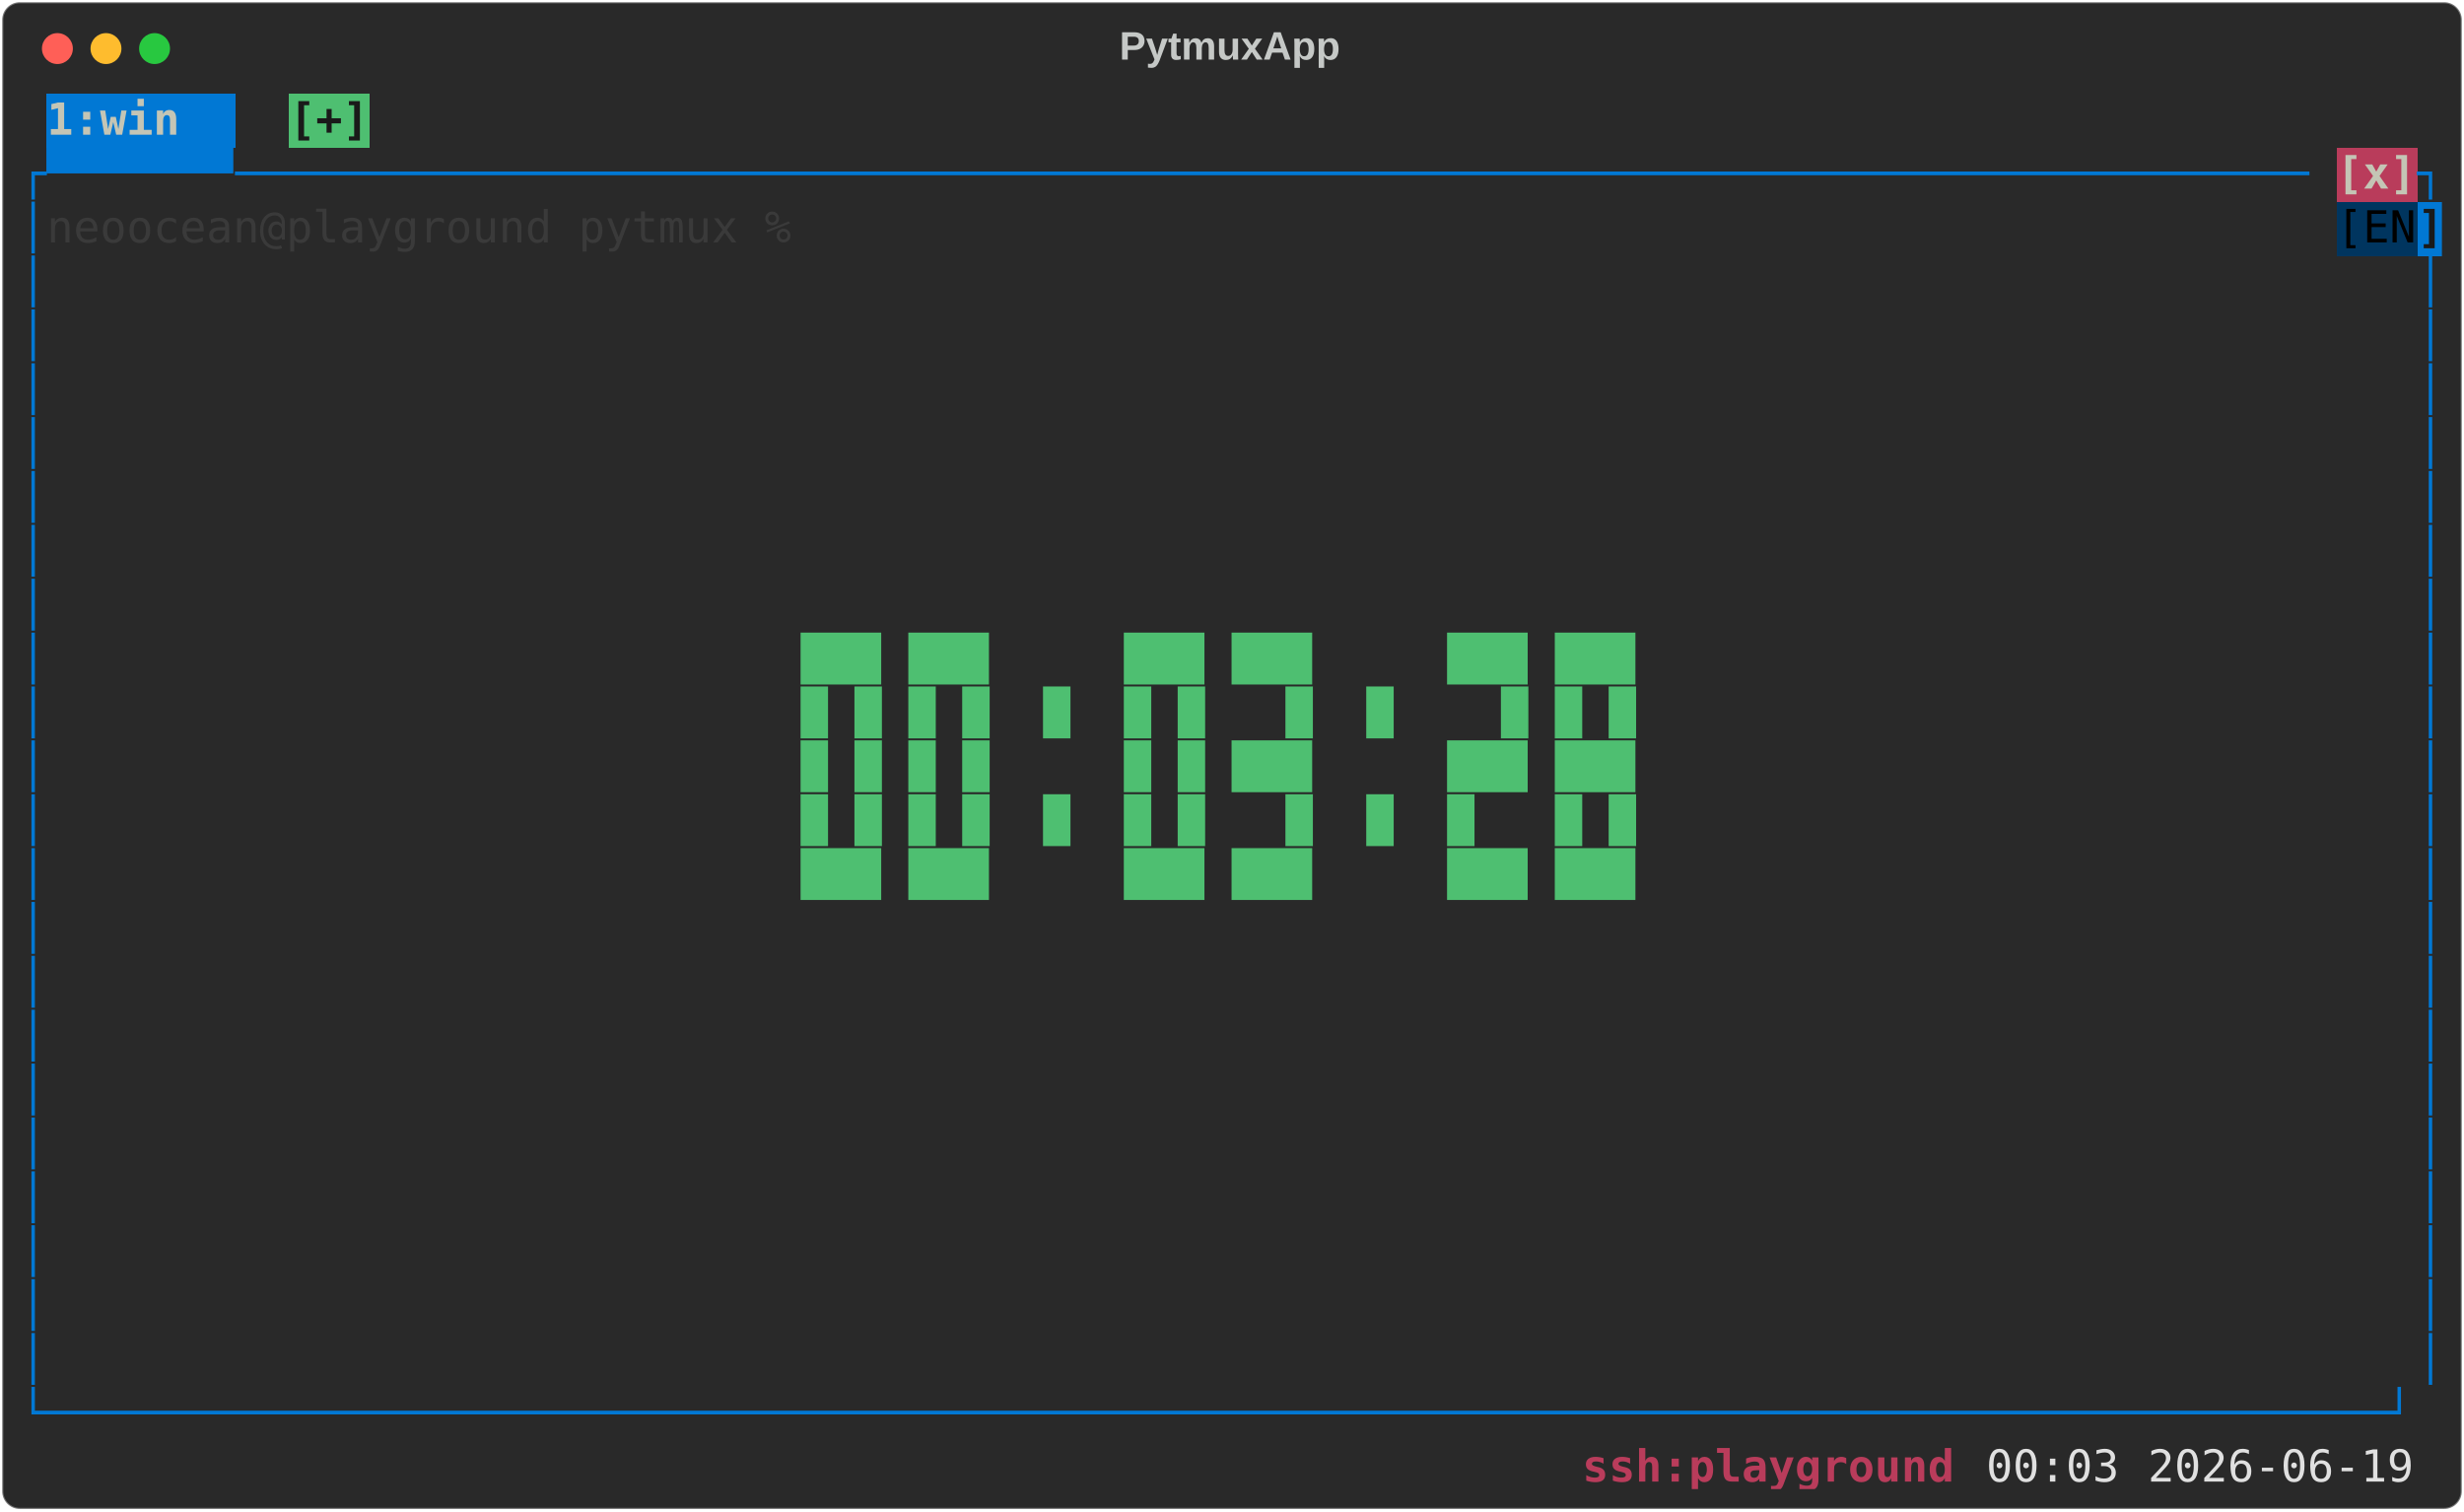
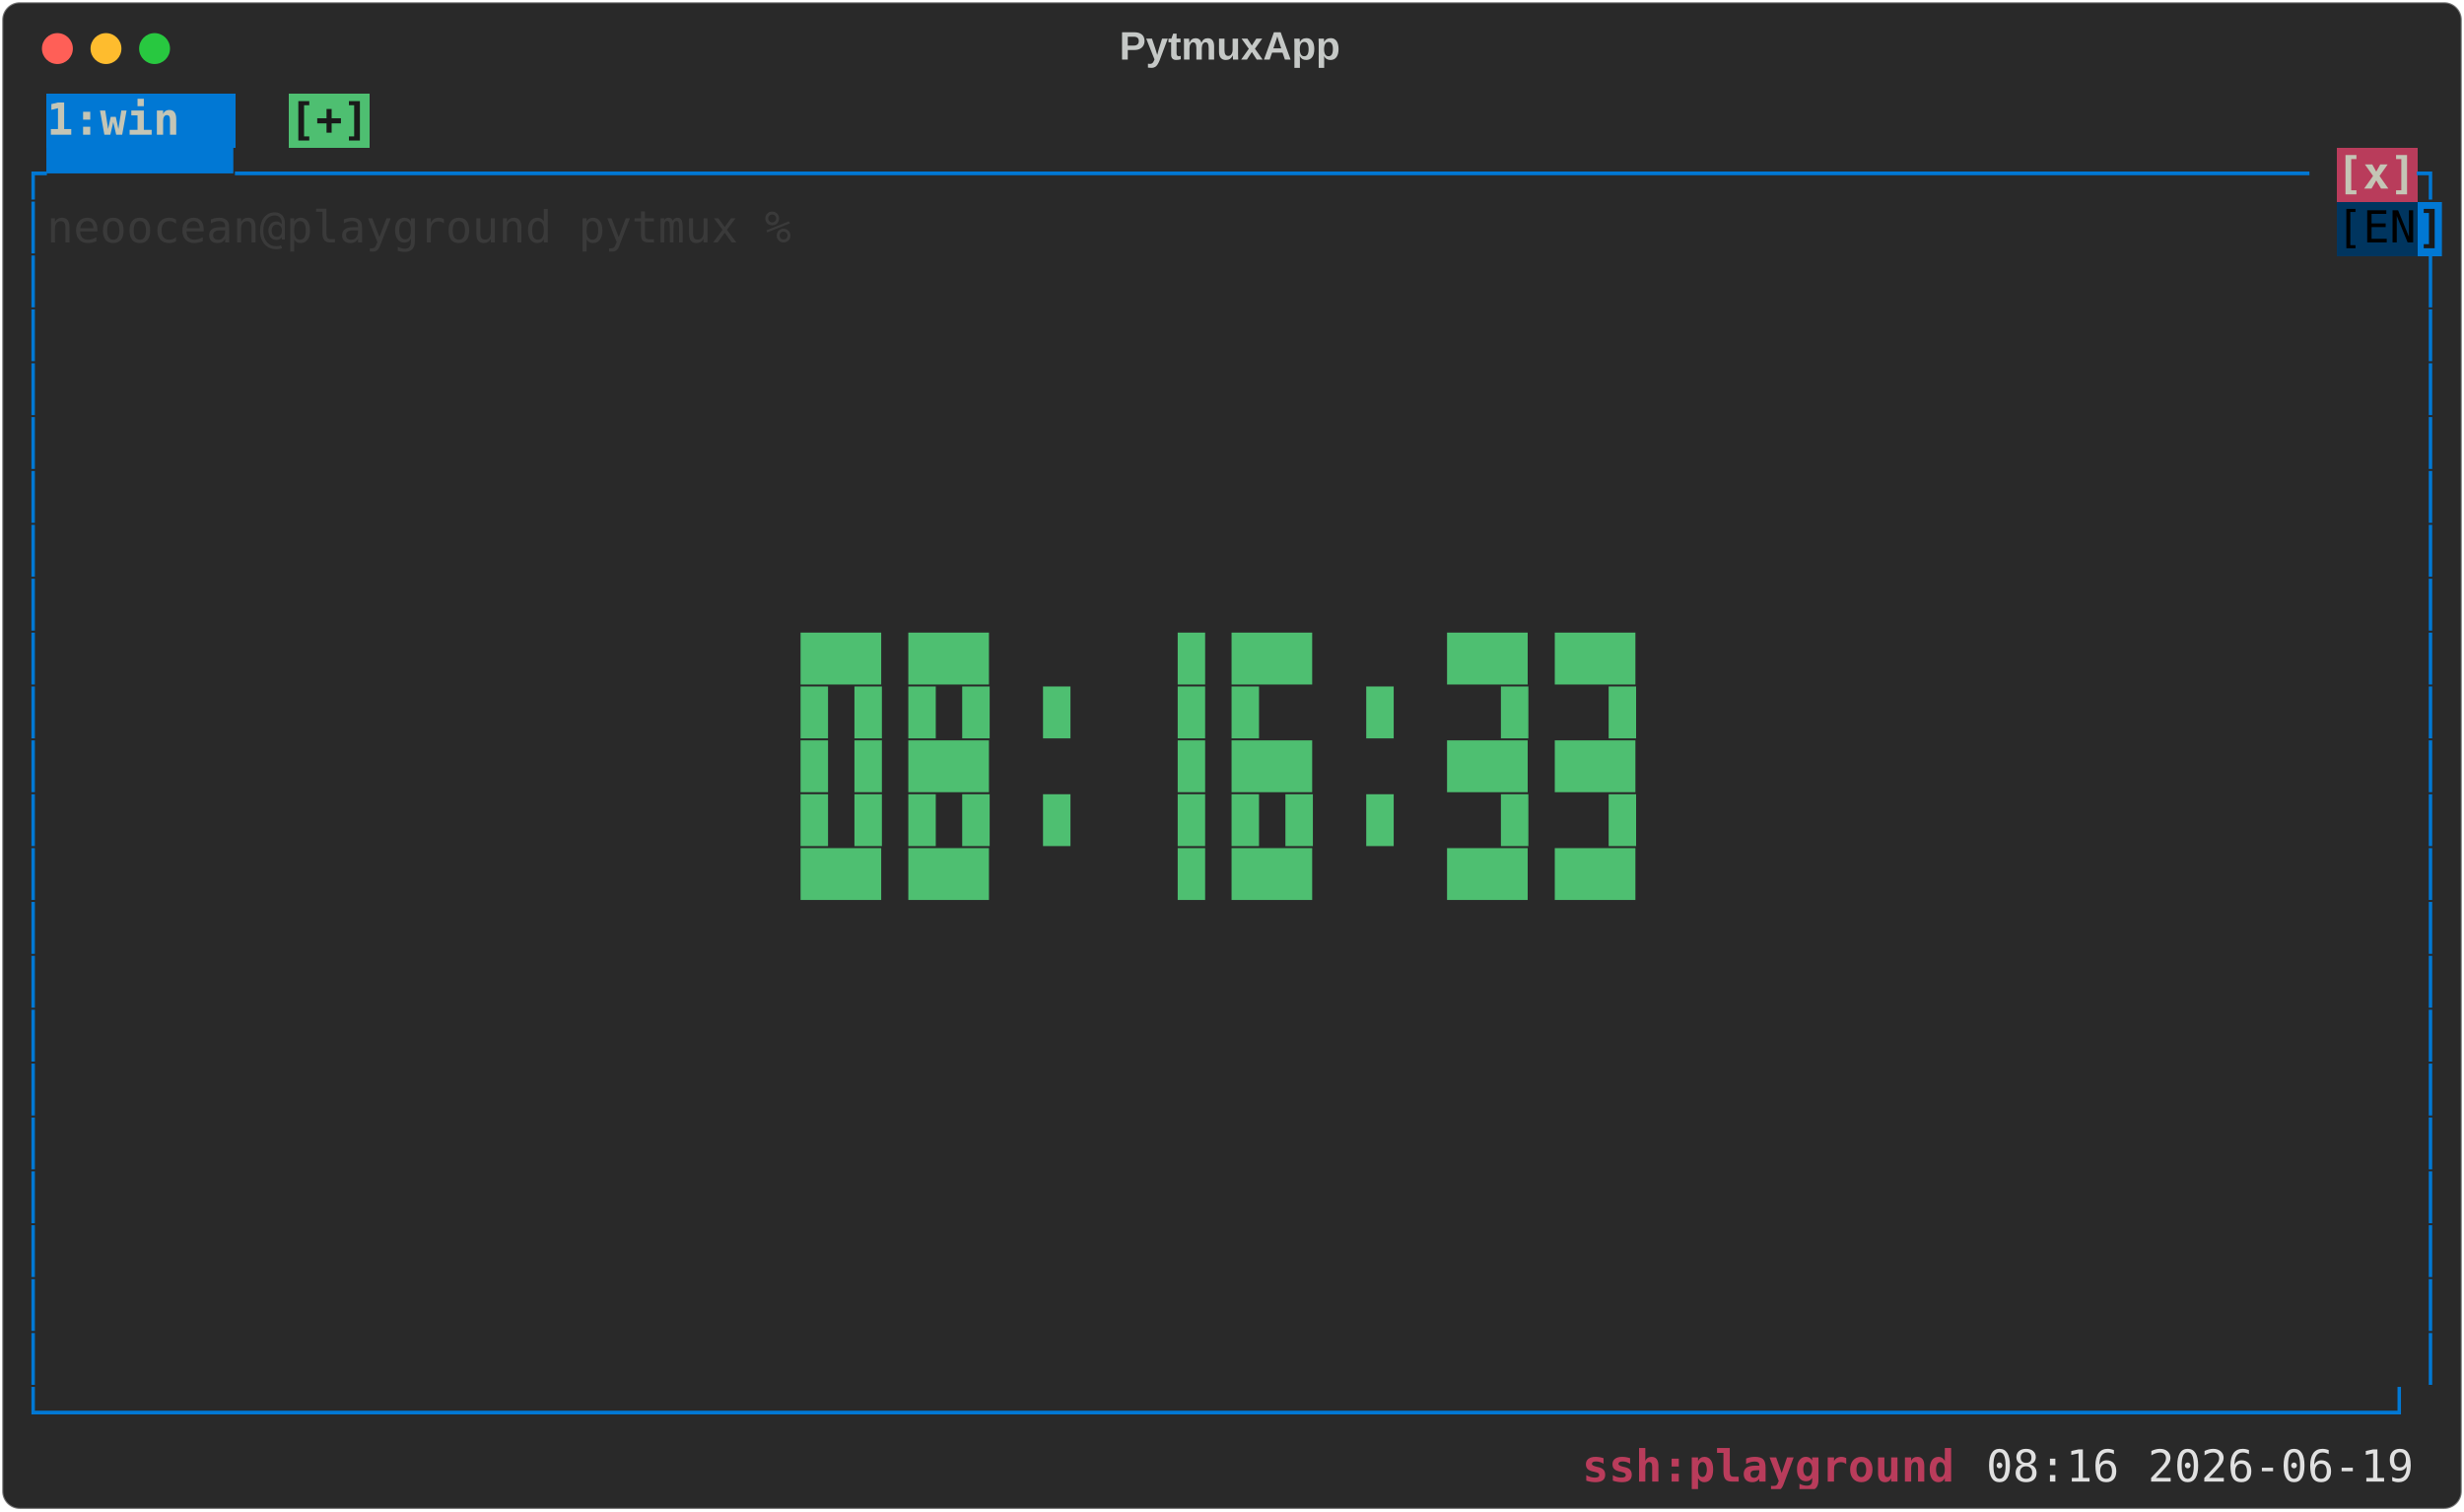
<svg xmlns="http://www.w3.org/2000/svg" class="rich-terminal" viewBox="0 0 1116 684.4">
  <style>

    @font-face {
        font-family: "Fira Code";
        src: local("FiraCode-Regular"),
                url("https://cdnjs.cloudflare.com/ajax/libs/firacode/6.2.0/woff2/FiraCode-Regular.woff2") format("woff2"),
                url("https://cdnjs.cloudflare.com/ajax/libs/firacode/6.2.0/woff/FiraCode-Regular.woff") format("woff");
        font-style: normal;
        font-weight: 400;
    }
    @font-face {
        font-family: "Fira Code";
        src: local("FiraCode-Bold"),
                url("https://cdnjs.cloudflare.com/ajax/libs/firacode/6.2.0/woff2/FiraCode-Bold.woff2") format("woff2"),
                url("https://cdnjs.cloudflare.com/ajax/libs/firacode/6.2.0/woff/FiraCode-Bold.woff") format("woff");
        font-style: bold;
        font-weight: 700;
    }

-     .terminal-2111977729-matrix {
+     .terminal-2456066383-matrix {
        font-family: Fira Code, monospace;
        font-size: 20px;
        line-height: 24.4px;
        font-variant-east-asian: full-width;
    }

-     .terminal-2111977729-title {
+     .terminal-2456066383-title {
        font-size: 18px;
        font-weight: bold;
        font-family: arial;
    }

-     .terminal-2111977729-r1 { fill: #e0e0e0 }
- .terminal-2111977729-r2 { fill: #c4c5b5;font-weight: bold }
- .terminal-2111977729-r3 { fill: #1a1a1a;font-weight: bold }
- .terminal-2111977729-r4 { fill: #c5c8c6 }
- .terminal-2111977729-r5 { fill: #0178d4;font-weight: bold }
- .terminal-2111977729-r6 { fill: #0178d4 }
- .terminal-2111977729-r7 { fill: #3a3a3a }
- .terminal-2111977729-r8 { fill: #000000 }
- .terminal-2111977729-r9 { fill: #4ebf71;font-weight: bold }
- .terminal-2111977729-r10 { fill: #b93c5b;font-weight: bold }
+     .terminal-2456066383-r1 { fill: #e0e0e0 }
+ .terminal-2456066383-r2 { fill: #c4c5b5;font-weight: bold }
+ .terminal-2456066383-r3 { fill: #1a1a1a;font-weight: bold }
+ .terminal-2456066383-r4 { fill: #c5c8c6 }
+ .terminal-2456066383-r5 { fill: #0178d4;font-weight: bold }
+ .terminal-2456066383-r6 { fill: #0178d4 }
+ .terminal-2456066383-r7 { fill: #3a3a3a }
+ .terminal-2456066383-r8 { fill: #000000 }
+ .terminal-2456066383-r9 { fill: #4ebf71;font-weight: bold }
+ .terminal-2456066383-r10 { fill: #b93c5b;font-weight: bold }
    </style>
  <defs>
-     <clipPath id="terminal-2111977729-clip-terminal">
+     <clipPath id="terminal-2456066383-clip-terminal">
      <rect x="0" y="0" width="1097.0" height="633.4" />
    </clipPath>
-     <clipPath id="terminal-2111977729-line-0">
+     <clipPath id="terminal-2456066383-line-0">
      <rect x="0" y="1.5" width="1098" height="24.65" />
    </clipPath>
-     <clipPath id="terminal-2111977729-line-1">
+     <clipPath id="terminal-2456066383-line-1">
      <rect x="0" y="25.9" width="1098" height="24.65" />
    </clipPath>
-     <clipPath id="terminal-2111977729-line-2">
+     <clipPath id="terminal-2456066383-line-2">
      <rect x="0" y="50.3" width="1098" height="24.65" />
    </clipPath>
-     <clipPath id="terminal-2111977729-line-3">
+     <clipPath id="terminal-2456066383-line-3">
      <rect x="0" y="74.7" width="1098" height="24.65" />
    </clipPath>
-     <clipPath id="terminal-2111977729-line-4">
+     <clipPath id="terminal-2456066383-line-4">
      <rect x="0" y="99.1" width="1098" height="24.65" />
    </clipPath>
-     <clipPath id="terminal-2111977729-line-5">
+     <clipPath id="terminal-2456066383-line-5">
      <rect x="0" y="123.5" width="1098" height="24.65" />
    </clipPath>
-     <clipPath id="terminal-2111977729-line-6">
+     <clipPath id="terminal-2456066383-line-6">
      <rect x="0" y="147.9" width="1098" height="24.65" />
    </clipPath>
-     <clipPath id="terminal-2111977729-line-7">
+     <clipPath id="terminal-2456066383-line-7">
      <rect x="0" y="172.3" width="1098" height="24.65" />
    </clipPath>
-     <clipPath id="terminal-2111977729-line-8">
+     <clipPath id="terminal-2456066383-line-8">
      <rect x="0" y="196.7" width="1098" height="24.65" />
    </clipPath>
-     <clipPath id="terminal-2111977729-line-9">
+     <clipPath id="terminal-2456066383-line-9">
      <rect x="0" y="221.1" width="1098" height="24.65" />
    </clipPath>
-     <clipPath id="terminal-2111977729-line-10">
+     <clipPath id="terminal-2456066383-line-10">
      <rect x="0" y="245.5" width="1098" height="24.65" />
    </clipPath>
-     <clipPath id="terminal-2111977729-line-11">
+     <clipPath id="terminal-2456066383-line-11">
      <rect x="0" y="269.9" width="1098" height="24.65" />
    </clipPath>
-     <clipPath id="terminal-2111977729-line-12">
+     <clipPath id="terminal-2456066383-line-12">
      <rect x="0" y="294.3" width="1098" height="24.65" />
    </clipPath>
-     <clipPath id="terminal-2111977729-line-13">
+     <clipPath id="terminal-2456066383-line-13">
      <rect x="0" y="318.7" width="1098" height="24.65" />
    </clipPath>
-     <clipPath id="terminal-2111977729-line-14">
+     <clipPath id="terminal-2456066383-line-14">
      <rect x="0" y="343.1" width="1098" height="24.65" />
    </clipPath>
-     <clipPath id="terminal-2111977729-line-15">
+     <clipPath id="terminal-2456066383-line-15">
      <rect x="0" y="367.5" width="1098" height="24.65" />
    </clipPath>
-     <clipPath id="terminal-2111977729-line-16">
+     <clipPath id="terminal-2456066383-line-16">
      <rect x="0" y="391.9" width="1098" height="24.65" />
    </clipPath>
-     <clipPath id="terminal-2111977729-line-17">
+     <clipPath id="terminal-2456066383-line-17">
      <rect x="0" y="416.3" width="1098" height="24.65" />
    </clipPath>
-     <clipPath id="terminal-2111977729-line-18">
+     <clipPath id="terminal-2456066383-line-18">
      <rect x="0" y="440.7" width="1098" height="24.65" />
    </clipPath>
-     <clipPath id="terminal-2111977729-line-19">
+     <clipPath id="terminal-2456066383-line-19">
      <rect x="0" y="465.1" width="1098" height="24.65" />
    </clipPath>
-     <clipPath id="terminal-2111977729-line-20">
+     <clipPath id="terminal-2456066383-line-20">
      <rect x="0" y="489.5" width="1098" height="24.65" />
    </clipPath>
-     <clipPath id="terminal-2111977729-line-21">
+     <clipPath id="terminal-2456066383-line-21">
      <rect x="0" y="513.9" width="1098" height="24.65" />
    </clipPath>
-     <clipPath id="terminal-2111977729-line-22">
+     <clipPath id="terminal-2456066383-line-22">
      <rect x="0" y="538.3" width="1098" height="24.65" />
    </clipPath>
-     <clipPath id="terminal-2111977729-line-23">
+     <clipPath id="terminal-2456066383-line-23">
      <rect x="0" y="562.7" width="1098" height="24.65" />
    </clipPath>
-     <clipPath id="terminal-2111977729-line-24">
+     <clipPath id="terminal-2456066383-line-24">
      <rect x="0" y="587.1" width="1098" height="24.65" />
    </clipPath>
  </defs>
  <rect fill="#292929" stroke="rgba(255,255,255,0.35)" stroke-width="1" x="1" y="1" width="1114" height="682.4" rx="8" />
-   <text class="terminal-2111977729-title" fill="#c5c8c6" text-anchor="middle" x="557" y="27">PytmuxApp</text>
+   <text class="terminal-2456066383-title" fill="#c5c8c6" text-anchor="middle" x="557" y="27">PytmuxApp</text>
  <g transform="translate(26,22)">
    <circle cx="0" cy="0" r="7" fill="#ff5f57" />
    <circle cx="22" cy="0" r="7" fill="#febc2e" />
    <circle cx="44" cy="0" r="7" fill="#28c840" />
  </g>
-   <g transform="translate(9, 41)" clip-path="url(#terminal-2111977729-clip-terminal)">
+   <g transform="translate(9, 41)" clip-path="url(#terminal-2456066383-clip-terminal)">
    <rect fill="#0178d4" x="12.2" y="1.5" width="85.4" height="24.65" shape-rendering="crispEdges" />
    <rect fill="#4ebf71" x="122" y="1.5" width="36.6" height="24.65" shape-rendering="crispEdges" />
    <rect fill="#b93c5b" x="1049.2" y="25.9" width="36.6" height="24.65" shape-rendering="crispEdges" />
    <rect fill="#00355f" x="1049.2" y="50.3" width="36.6" height="24.65" shape-rendering="crispEdges" />
    <rect fill="#0178d4" x="1085.8" y="50.3" width="12.2" height="24.65" shape-rendering="crispEdges" />
-     <g class="terminal-2111977729-matrix">
-       <text class="terminal-2111977729-r2" x="12.2" y="20" textLength="85.4" clip-path="url(#terminal-2111977729-line-0)"> 1:win </text>
-       <text class="terminal-2111977729-r3" x="122" y="20" textLength="36.6" clip-path="url(#terminal-2111977729-line-0)">[+]</text>
-       <text class="terminal-2111977729-r4" x="1098" y="20" textLength="12.2" clip-path="url(#terminal-2111977729-line-0)">
- </text>
-       <text class="terminal-2111977729-r5" x="0" y="44.4" textLength="12.2" clip-path="url(#terminal-2111977729-line-1)">┌</text>
-       <text class="terminal-2111977729-r6" x="12.2" y="44.4" textLength="85.4" clip-path="url(#terminal-2111977729-line-1)">▀▀▀▀▀▀▀</text>
-       <text class="terminal-2111977729-r5" x="97.6" y="44.4" textLength="951.6" clip-path="url(#terminal-2111977729-line-1)">──────────────────────────────────────────────────────────────────────────────</text>
-       <text class="terminal-2111977729-r2" x="1049.2" y="44.4" textLength="36.6" clip-path="url(#terminal-2111977729-line-1)">[x]</text>
-       <text class="terminal-2111977729-r5" x="1085.8" y="44.4" textLength="12.2" clip-path="url(#terminal-2111977729-line-1)">┐</text>
-       <text class="terminal-2111977729-r4" x="1098" y="44.4" textLength="12.2" clip-path="url(#terminal-2111977729-line-1)">
- </text>
-       <text class="terminal-2111977729-r5" x="0" y="68.8" textLength="12.2" clip-path="url(#terminal-2111977729-line-2)">│</text>
-       <text class="terminal-2111977729-r7" x="12.2" y="68.8" textLength="353.8" clip-path="url(#terminal-2111977729-line-2)">neoocean@playground pytmux % </text>
-       <text class="terminal-2111977729-r8" x="1049.2" y="68.8" textLength="36.6" clip-path="url(#terminal-2111977729-line-2)">[EN</text>
-       <text class="terminal-2111977729-r3" x="1085.8" y="68.8" textLength="12.2" clip-path="url(#terminal-2111977729-line-2)">]</text>
-       <text class="terminal-2111977729-r4" x="1098" y="68.8" textLength="12.2" clip-path="url(#terminal-2111977729-line-2)">
- </text>
-       <text class="terminal-2111977729-r5" x="0" y="93.2" textLength="12.2" clip-path="url(#terminal-2111977729-line-3)">│</text>
-       <text class="terminal-2111977729-r5" x="1085.8" y="93.2" textLength="12.2" clip-path="url(#terminal-2111977729-line-3)">│</text>
-       <text class="terminal-2111977729-r4" x="1098" y="93.2" textLength="12.2" clip-path="url(#terminal-2111977729-line-3)">
- </text>
-       <text class="terminal-2111977729-r5" x="0" y="117.6" textLength="12.2" clip-path="url(#terminal-2111977729-line-4)">│</text>
-       <text class="terminal-2111977729-r5" x="1085.8" y="117.6" textLength="12.2" clip-path="url(#terminal-2111977729-line-4)">│</text>
-       <text class="terminal-2111977729-r4" x="1098" y="117.6" textLength="12.2" clip-path="url(#terminal-2111977729-line-4)">
- </text>
-       <text class="terminal-2111977729-r5" x="0" y="142" textLength="12.2" clip-path="url(#terminal-2111977729-line-5)">│</text>
-       <text class="terminal-2111977729-r5" x="1085.8" y="142" textLength="12.2" clip-path="url(#terminal-2111977729-line-5)">│</text>
-       <text class="terminal-2111977729-r4" x="1098" y="142" textLength="12.2" clip-path="url(#terminal-2111977729-line-5)">
- </text>
-       <text class="terminal-2111977729-r5" x="0" y="166.4" textLength="12.2" clip-path="url(#terminal-2111977729-line-6)">│</text>
-       <text class="terminal-2111977729-r5" x="1085.8" y="166.4" textLength="12.2" clip-path="url(#terminal-2111977729-line-6)">│</text>
-       <text class="terminal-2111977729-r4" x="1098" y="166.4" textLength="12.2" clip-path="url(#terminal-2111977729-line-6)">
- </text>
-       <text class="terminal-2111977729-r5" x="0" y="190.8" textLength="12.2" clip-path="url(#terminal-2111977729-line-7)">│</text>
-       <text class="terminal-2111977729-r5" x="1085.8" y="190.8" textLength="12.2" clip-path="url(#terminal-2111977729-line-7)">│</text>
-       <text class="terminal-2111977729-r4" x="1098" y="190.8" textLength="12.2" clip-path="url(#terminal-2111977729-line-7)">
- </text>
-       <text class="terminal-2111977729-r5" x="0" y="215.2" textLength="12.2" clip-path="url(#terminal-2111977729-line-8)">│</text>
-       <text class="terminal-2111977729-r5" x="1085.8" y="215.2" textLength="12.2" clip-path="url(#terminal-2111977729-line-8)">│</text>
-       <text class="terminal-2111977729-r4" x="1098" y="215.2" textLength="12.2" clip-path="url(#terminal-2111977729-line-8)">
- </text>
-       <text class="terminal-2111977729-r5" x="0" y="239.6" textLength="12.2" clip-path="url(#terminal-2111977729-line-9)">│</text>
-       <text class="terminal-2111977729-r5" x="1085.8" y="239.6" textLength="12.2" clip-path="url(#terminal-2111977729-line-9)">│</text>
-       <text class="terminal-2111977729-r4" x="1098" y="239.6" textLength="12.2" clip-path="url(#terminal-2111977729-line-9)">
- </text>
-       <text class="terminal-2111977729-r5" x="0" y="264" textLength="12.2" clip-path="url(#terminal-2111977729-line-10)">│</text>
-       <text class="terminal-2111977729-r9" x="353.8" y="264" textLength="36.6" clip-path="url(#terminal-2111977729-line-10)">███</text>
-       <text class="terminal-2111977729-r9" x="402.6" y="264" textLength="36.6" clip-path="url(#terminal-2111977729-line-10)">███</text>
-       <text class="terminal-2111977729-r9" x="500.2" y="264" textLength="36.6" clip-path="url(#terminal-2111977729-line-10)">███</text>
-       <text class="terminal-2111977729-r9" x="549" y="264" textLength="36.6" clip-path="url(#terminal-2111977729-line-10)">███</text>
-       <text class="terminal-2111977729-r9" x="646.6" y="264" textLength="36.6" clip-path="url(#terminal-2111977729-line-10)">███</text>
-       <text class="terminal-2111977729-r9" x="695.4" y="264" textLength="36.6" clip-path="url(#terminal-2111977729-line-10)">███</text>
-       <text class="terminal-2111977729-r5" x="1085.8" y="264" textLength="12.2" clip-path="url(#terminal-2111977729-line-10)">│</text>
-       <text class="terminal-2111977729-r4" x="1098" y="264" textLength="12.2" clip-path="url(#terminal-2111977729-line-10)">
- </text>
-       <text class="terminal-2111977729-r5" x="0" y="288.4" textLength="12.2" clip-path="url(#terminal-2111977729-line-11)">│</text>
-       <text class="terminal-2111977729-r9" x="353.8" y="288.4" textLength="12.2" clip-path="url(#terminal-2111977729-line-11)">█</text>
-       <text class="terminal-2111977729-r9" x="378.2" y="288.4" textLength="12.2" clip-path="url(#terminal-2111977729-line-11)">█</text>
-       <text class="terminal-2111977729-r9" x="402.6" y="288.4" textLength="12.2" clip-path="url(#terminal-2111977729-line-11)">█</text>
-       <text class="terminal-2111977729-r9" x="427" y="288.4" textLength="12.2" clip-path="url(#terminal-2111977729-line-11)">█</text>
-       <text class="terminal-2111977729-r9" x="463.6" y="288.4" textLength="12.2" clip-path="url(#terminal-2111977729-line-11)">█</text>
-       <text class="terminal-2111977729-r9" x="500.2" y="288.4" textLength="12.2" clip-path="url(#terminal-2111977729-line-11)">█</text>
-       <text class="terminal-2111977729-r9" x="524.6" y="288.4" textLength="12.2" clip-path="url(#terminal-2111977729-line-11)">█</text>
-       <text class="terminal-2111977729-r9" x="573.4" y="288.4" textLength="12.2" clip-path="url(#terminal-2111977729-line-11)">█</text>
-       <text class="terminal-2111977729-r9" x="610" y="288.4" textLength="12.2" clip-path="url(#terminal-2111977729-line-11)">█</text>
-       <text class="terminal-2111977729-r9" x="671" y="288.4" textLength="12.2" clip-path="url(#terminal-2111977729-line-11)">█</text>
-       <text class="terminal-2111977729-r9" x="695.4" y="288.4" textLength="12.2" clip-path="url(#terminal-2111977729-line-11)">█</text>
-       <text class="terminal-2111977729-r9" x="719.8" y="288.4" textLength="12.2" clip-path="url(#terminal-2111977729-line-11)">█</text>
-       <text class="terminal-2111977729-r5" x="1085.8" y="288.4" textLength="12.2" clip-path="url(#terminal-2111977729-line-11)">│</text>
-       <text class="terminal-2111977729-r4" x="1098" y="288.4" textLength="12.2" clip-path="url(#terminal-2111977729-line-11)">
- </text>
-       <text class="terminal-2111977729-r5" x="0" y="312.8" textLength="12.2" clip-path="url(#terminal-2111977729-line-12)">│</text>
-       <text class="terminal-2111977729-r9" x="353.8" y="312.8" textLength="12.2" clip-path="url(#terminal-2111977729-line-12)">█</text>
-       <text class="terminal-2111977729-r9" x="378.2" y="312.8" textLength="12.2" clip-path="url(#terminal-2111977729-line-12)">█</text>
-       <text class="terminal-2111977729-r9" x="402.6" y="312.8" textLength="12.2" clip-path="url(#terminal-2111977729-line-12)">█</text>
-       <text class="terminal-2111977729-r9" x="427" y="312.8" textLength="12.2" clip-path="url(#terminal-2111977729-line-12)">█</text>
-       <text class="terminal-2111977729-r9" x="500.2" y="312.8" textLength="12.2" clip-path="url(#terminal-2111977729-line-12)">█</text>
-       <text class="terminal-2111977729-r9" x="524.6" y="312.8" textLength="12.2" clip-path="url(#terminal-2111977729-line-12)">█</text>
-       <text class="terminal-2111977729-r9" x="549" y="312.8" textLength="36.6" clip-path="url(#terminal-2111977729-line-12)">███</text>
-       <text class="terminal-2111977729-r9" x="646.6" y="312.8" textLength="36.6" clip-path="url(#terminal-2111977729-line-12)">███</text>
-       <text class="terminal-2111977729-r9" x="695.4" y="312.8" textLength="36.6" clip-path="url(#terminal-2111977729-line-12)">███</text>
-       <text class="terminal-2111977729-r5" x="1085.8" y="312.8" textLength="12.2" clip-path="url(#terminal-2111977729-line-12)">│</text>
-       <text class="terminal-2111977729-r4" x="1098" y="312.8" textLength="12.2" clip-path="url(#terminal-2111977729-line-12)">
- </text>
-       <text class="terminal-2111977729-r5" x="0" y="337.2" textLength="12.2" clip-path="url(#terminal-2111977729-line-13)">│</text>
-       <text class="terminal-2111977729-r9" x="353.8" y="337.2" textLength="12.2" clip-path="url(#terminal-2111977729-line-13)">█</text>
-       <text class="terminal-2111977729-r9" x="378.2" y="337.2" textLength="12.2" clip-path="url(#terminal-2111977729-line-13)">█</text>
-       <text class="terminal-2111977729-r9" x="402.6" y="337.2" textLength="12.2" clip-path="url(#terminal-2111977729-line-13)">█</text>
-       <text class="terminal-2111977729-r9" x="427" y="337.2" textLength="12.2" clip-path="url(#terminal-2111977729-line-13)">█</text>
-       <text class="terminal-2111977729-r9" x="463.6" y="337.2" textLength="12.2" clip-path="url(#terminal-2111977729-line-13)">█</text>
-       <text class="terminal-2111977729-r9" x="500.2" y="337.2" textLength="12.2" clip-path="url(#terminal-2111977729-line-13)">█</text>
-       <text class="terminal-2111977729-r9" x="524.6" y="337.2" textLength="12.2" clip-path="url(#terminal-2111977729-line-13)">█</text>
-       <text class="terminal-2111977729-r9" x="573.4" y="337.2" textLength="12.2" clip-path="url(#terminal-2111977729-line-13)">█</text>
-       <text class="terminal-2111977729-r9" x="610" y="337.2" textLength="12.2" clip-path="url(#terminal-2111977729-line-13)">█</text>
-       <text class="terminal-2111977729-r9" x="646.6" y="337.2" textLength="12.2" clip-path="url(#terminal-2111977729-line-13)">█</text>
-       <text class="terminal-2111977729-r9" x="695.4" y="337.2" textLength="12.2" clip-path="url(#terminal-2111977729-line-13)">█</text>
-       <text class="terminal-2111977729-r9" x="719.8" y="337.2" textLength="12.2" clip-path="url(#terminal-2111977729-line-13)">█</text>
-       <text class="terminal-2111977729-r5" x="1085.8" y="337.2" textLength="12.2" clip-path="url(#terminal-2111977729-line-13)">│</text>
-       <text class="terminal-2111977729-r4" x="1098" y="337.2" textLength="12.2" clip-path="url(#terminal-2111977729-line-13)">
- </text>
-       <text class="terminal-2111977729-r5" x="0" y="361.6" textLength="12.2" clip-path="url(#terminal-2111977729-line-14)">│</text>
-       <text class="terminal-2111977729-r9" x="353.8" y="361.6" textLength="36.6" clip-path="url(#terminal-2111977729-line-14)">███</text>
-       <text class="terminal-2111977729-r9" x="402.6" y="361.6" textLength="36.6" clip-path="url(#terminal-2111977729-line-14)">███</text>
-       <text class="terminal-2111977729-r9" x="500.2" y="361.6" textLength="36.6" clip-path="url(#terminal-2111977729-line-14)">███</text>
-       <text class="terminal-2111977729-r9" x="549" y="361.6" textLength="36.6" clip-path="url(#terminal-2111977729-line-14)">███</text>
-       <text class="terminal-2111977729-r9" x="646.6" y="361.6" textLength="36.6" clip-path="url(#terminal-2111977729-line-14)">███</text>
-       <text class="terminal-2111977729-r9" x="695.4" y="361.6" textLength="36.6" clip-path="url(#terminal-2111977729-line-14)">███</text>
-       <text class="terminal-2111977729-r5" x="1085.8" y="361.6" textLength="12.2" clip-path="url(#terminal-2111977729-line-14)">│</text>
-       <text class="terminal-2111977729-r4" x="1098" y="361.6" textLength="12.2" clip-path="url(#terminal-2111977729-line-14)">
- </text>
-       <text class="terminal-2111977729-r5" x="0" y="386" textLength="12.2" clip-path="url(#terminal-2111977729-line-15)">│</text>
-       <text class="terminal-2111977729-r5" x="1085.8" y="386" textLength="12.2" clip-path="url(#terminal-2111977729-line-15)">│</text>
-       <text class="terminal-2111977729-r4" x="1098" y="386" textLength="12.2" clip-path="url(#terminal-2111977729-line-15)">
- </text>
-       <text class="terminal-2111977729-r5" x="0" y="410.4" textLength="12.2" clip-path="url(#terminal-2111977729-line-16)">│</text>
-       <text class="terminal-2111977729-r5" x="1085.8" y="410.4" textLength="12.2" clip-path="url(#terminal-2111977729-line-16)">│</text>
-       <text class="terminal-2111977729-r4" x="1098" y="410.4" textLength="12.2" clip-path="url(#terminal-2111977729-line-16)">
- </text>
-       <text class="terminal-2111977729-r5" x="0" y="434.8" textLength="12.2" clip-path="url(#terminal-2111977729-line-17)">│</text>
-       <text class="terminal-2111977729-r5" x="1085.8" y="434.8" textLength="12.2" clip-path="url(#terminal-2111977729-line-17)">│</text>
-       <text class="terminal-2111977729-r4" x="1098" y="434.8" textLength="12.2" clip-path="url(#terminal-2111977729-line-17)">
- </text>
-       <text class="terminal-2111977729-r5" x="0" y="459.2" textLength="12.2" clip-path="url(#terminal-2111977729-line-18)">│</text>
-       <text class="terminal-2111977729-r5" x="1085.8" y="459.2" textLength="12.2" clip-path="url(#terminal-2111977729-line-18)">│</text>
-       <text class="terminal-2111977729-r4" x="1098" y="459.2" textLength="12.2" clip-path="url(#terminal-2111977729-line-18)">
- </text>
-       <text class="terminal-2111977729-r5" x="0" y="483.6" textLength="12.2" clip-path="url(#terminal-2111977729-line-19)">│</text>
-       <text class="terminal-2111977729-r5" x="1085.8" y="483.6" textLength="12.2" clip-path="url(#terminal-2111977729-line-19)">│</text>
-       <text class="terminal-2111977729-r4" x="1098" y="483.6" textLength="12.2" clip-path="url(#terminal-2111977729-line-19)">
- </text>
-       <text class="terminal-2111977729-r5" x="0" y="508" textLength="12.2" clip-path="url(#terminal-2111977729-line-20)">│</text>
-       <text class="terminal-2111977729-r5" x="1085.8" y="508" textLength="12.2" clip-path="url(#terminal-2111977729-line-20)">│</text>
-       <text class="terminal-2111977729-r4" x="1098" y="508" textLength="12.2" clip-path="url(#terminal-2111977729-line-20)">
- </text>
-       <text class="terminal-2111977729-r5" x="0" y="532.4" textLength="12.2" clip-path="url(#terminal-2111977729-line-21)">│</text>
-       <text class="terminal-2111977729-r5" x="1085.8" y="532.4" textLength="12.2" clip-path="url(#terminal-2111977729-line-21)">│</text>
-       <text class="terminal-2111977729-r4" x="1098" y="532.4" textLength="12.2" clip-path="url(#terminal-2111977729-line-21)">
- </text>
-       <text class="terminal-2111977729-r5" x="0" y="556.8" textLength="12.2" clip-path="url(#terminal-2111977729-line-22)">│</text>
-       <text class="terminal-2111977729-r5" x="1085.8" y="556.8" textLength="12.2" clip-path="url(#terminal-2111977729-line-22)">│</text>
-       <text class="terminal-2111977729-r4" x="1098" y="556.8" textLength="12.2" clip-path="url(#terminal-2111977729-line-22)">
- </text>
-       <text class="terminal-2111977729-r5" x="0" y="581.2" textLength="12.2" clip-path="url(#terminal-2111977729-line-23)">│</text>
-       <text class="terminal-2111977729-r5" x="1085.8" y="581.2" textLength="12.2" clip-path="url(#terminal-2111977729-line-23)">│</text>
-       <text class="terminal-2111977729-r4" x="1098" y="581.2" textLength="12.2" clip-path="url(#terminal-2111977729-line-23)">
- </text>
-       <text class="terminal-2111977729-r5" x="0" y="605.6" textLength="1098" clip-path="url(#terminal-2111977729-line-24)">└────────────────────────────────────────────────────────────────────────────────────────┘</text>
-       <text class="terminal-2111977729-r4" x="1098" y="605.6" textLength="12.2" clip-path="url(#terminal-2111977729-line-24)">
- </text>
-       <text class="terminal-2111977729-r10" x="707.6" y="630" textLength="170.8" clip-path="url(#terminal-2111977729-line-25)">ssh:playground</text>
-       <text class="terminal-2111977729-r1" x="890.6" y="630" textLength="61" clip-path="url(#terminal-2111977729-line-25)">00:03</text>
-       <text class="terminal-2111977729-r1" x="963.8" y="630" textLength="122" clip-path="url(#terminal-2111977729-line-25)">2026-06-19</text>
+     <g class="terminal-2456066383-matrix">
+       <text class="terminal-2456066383-r2" x="12.2" y="20" textLength="85.4" clip-path="url(#terminal-2456066383-line-0)"> 1:win </text>
+       <text class="terminal-2456066383-r3" x="122" y="20" textLength="36.6" clip-path="url(#terminal-2456066383-line-0)">[+]</text>
+       <text class="terminal-2456066383-r4" x="1098" y="20" textLength="12.2" clip-path="url(#terminal-2456066383-line-0)">
+ </text>
+       <text class="terminal-2456066383-r5" x="0" y="44.4" textLength="12.2" clip-path="url(#terminal-2456066383-line-1)">┌</text>
+       <text class="terminal-2456066383-r6" x="12.2" y="44.4" textLength="85.4" clip-path="url(#terminal-2456066383-line-1)">▀▀▀▀▀▀▀</text>
+       <text class="terminal-2456066383-r5" x="97.6" y="44.4" textLength="951.6" clip-path="url(#terminal-2456066383-line-1)">──────────────────────────────────────────────────────────────────────────────</text>
+       <text class="terminal-2456066383-r2" x="1049.2" y="44.4" textLength="36.6" clip-path="url(#terminal-2456066383-line-1)">[x]</text>
+       <text class="terminal-2456066383-r5" x="1085.8" y="44.4" textLength="12.2" clip-path="url(#terminal-2456066383-line-1)">┐</text>
+       <text class="terminal-2456066383-r4" x="1098" y="44.4" textLength="12.2" clip-path="url(#terminal-2456066383-line-1)">
+ </text>
+       <text class="terminal-2456066383-r5" x="0" y="68.8" textLength="12.2" clip-path="url(#terminal-2456066383-line-2)">│</text>
+       <text class="terminal-2456066383-r7" x="12.2" y="68.8" textLength="353.8" clip-path="url(#terminal-2456066383-line-2)">neoocean@playground pytmux % </text>
+       <text class="terminal-2456066383-r8" x="1049.2" y="68.8" textLength="36.6" clip-path="url(#terminal-2456066383-line-2)">[EN</text>
+       <text class="terminal-2456066383-r3" x="1085.8" y="68.8" textLength="12.2" clip-path="url(#terminal-2456066383-line-2)">]</text>
+       <text class="terminal-2456066383-r4" x="1098" y="68.8" textLength="12.2" clip-path="url(#terminal-2456066383-line-2)">
+ </text>
+       <text class="terminal-2456066383-r5" x="0" y="93.2" textLength="12.2" clip-path="url(#terminal-2456066383-line-3)">│</text>
+       <text class="terminal-2456066383-r5" x="1085.8" y="93.2" textLength="12.2" clip-path="url(#terminal-2456066383-line-3)">│</text>
+       <text class="terminal-2456066383-r4" x="1098" y="93.2" textLength="12.2" clip-path="url(#terminal-2456066383-line-3)">
+ </text>
+       <text class="terminal-2456066383-r5" x="0" y="117.6" textLength="12.2" clip-path="url(#terminal-2456066383-line-4)">│</text>
+       <text class="terminal-2456066383-r5" x="1085.8" y="117.6" textLength="12.2" clip-path="url(#terminal-2456066383-line-4)">│</text>
+       <text class="terminal-2456066383-r4" x="1098" y="117.6" textLength="12.2" clip-path="url(#terminal-2456066383-line-4)">
+ </text>
+       <text class="terminal-2456066383-r5" x="0" y="142" textLength="12.2" clip-path="url(#terminal-2456066383-line-5)">│</text>
+       <text class="terminal-2456066383-r5" x="1085.8" y="142" textLength="12.2" clip-path="url(#terminal-2456066383-line-5)">│</text>
+       <text class="terminal-2456066383-r4" x="1098" y="142" textLength="12.2" clip-path="url(#terminal-2456066383-line-5)">
+ </text>
+       <text class="terminal-2456066383-r5" x="0" y="166.4" textLength="12.2" clip-path="url(#terminal-2456066383-line-6)">│</text>
+       <text class="terminal-2456066383-r5" x="1085.8" y="166.4" textLength="12.2" clip-path="url(#terminal-2456066383-line-6)">│</text>
+       <text class="terminal-2456066383-r4" x="1098" y="166.4" textLength="12.2" clip-path="url(#terminal-2456066383-line-6)">
+ </text>
+       <text class="terminal-2456066383-r5" x="0" y="190.8" textLength="12.2" clip-path="url(#terminal-2456066383-line-7)">│</text>
+       <text class="terminal-2456066383-r5" x="1085.8" y="190.8" textLength="12.2" clip-path="url(#terminal-2456066383-line-7)">│</text>
+       <text class="terminal-2456066383-r4" x="1098" y="190.8" textLength="12.2" clip-path="url(#terminal-2456066383-line-7)">
+ </text>
+       <text class="terminal-2456066383-r5" x="0" y="215.2" textLength="12.2" clip-path="url(#terminal-2456066383-line-8)">│</text>
+       <text class="terminal-2456066383-r5" x="1085.8" y="215.2" textLength="12.2" clip-path="url(#terminal-2456066383-line-8)">│</text>
+       <text class="terminal-2456066383-r4" x="1098" y="215.2" textLength="12.2" clip-path="url(#terminal-2456066383-line-8)">
+ </text>
+       <text class="terminal-2456066383-r5" x="0" y="239.6" textLength="12.2" clip-path="url(#terminal-2456066383-line-9)">│</text>
+       <text class="terminal-2456066383-r5" x="1085.8" y="239.6" textLength="12.2" clip-path="url(#terminal-2456066383-line-9)">│</text>
+       <text class="terminal-2456066383-r4" x="1098" y="239.6" textLength="12.2" clip-path="url(#terminal-2456066383-line-9)">
+ </text>
+       <text class="terminal-2456066383-r5" x="0" y="264" textLength="12.2" clip-path="url(#terminal-2456066383-line-10)">│</text>
+       <text class="terminal-2456066383-r9" x="353.8" y="264" textLength="36.6" clip-path="url(#terminal-2456066383-line-10)">███</text>
+       <text class="terminal-2456066383-r9" x="402.6" y="264" textLength="36.6" clip-path="url(#terminal-2456066383-line-10)">███</text>
+       <text class="terminal-2456066383-r9" x="524.6" y="264" textLength="12.2" clip-path="url(#terminal-2456066383-line-10)">█</text>
+       <text class="terminal-2456066383-r9" x="549" y="264" textLength="36.6" clip-path="url(#terminal-2456066383-line-10)">███</text>
+       <text class="terminal-2456066383-r9" x="646.6" y="264" textLength="36.6" clip-path="url(#terminal-2456066383-line-10)">███</text>
+       <text class="terminal-2456066383-r9" x="695.4" y="264" textLength="36.6" clip-path="url(#terminal-2456066383-line-10)">███</text>
+       <text class="terminal-2456066383-r5" x="1085.8" y="264" textLength="12.2" clip-path="url(#terminal-2456066383-line-10)">│</text>
+       <text class="terminal-2456066383-r4" x="1098" y="264" textLength="12.2" clip-path="url(#terminal-2456066383-line-10)">
+ </text>
+       <text class="terminal-2456066383-r5" x="0" y="288.4" textLength="12.2" clip-path="url(#terminal-2456066383-line-11)">│</text>
+       <text class="terminal-2456066383-r9" x="353.8" y="288.4" textLength="12.2" clip-path="url(#terminal-2456066383-line-11)">█</text>
+       <text class="terminal-2456066383-r9" x="378.2" y="288.4" textLength="12.2" clip-path="url(#terminal-2456066383-line-11)">█</text>
+       <text class="terminal-2456066383-r9" x="402.6" y="288.4" textLength="12.2" clip-path="url(#terminal-2456066383-line-11)">█</text>
+       <text class="terminal-2456066383-r9" x="427" y="288.4" textLength="12.2" clip-path="url(#terminal-2456066383-line-11)">█</text>
+       <text class="terminal-2456066383-r9" x="463.6" y="288.4" textLength="12.2" clip-path="url(#terminal-2456066383-line-11)">█</text>
+       <text class="terminal-2456066383-r9" x="524.6" y="288.4" textLength="12.2" clip-path="url(#terminal-2456066383-line-11)">█</text>
+       <text class="terminal-2456066383-r9" x="549" y="288.4" textLength="12.2" clip-path="url(#terminal-2456066383-line-11)">█</text>
+       <text class="terminal-2456066383-r9" x="610" y="288.4" textLength="12.2" clip-path="url(#terminal-2456066383-line-11)">█</text>
+       <text class="terminal-2456066383-r9" x="671" y="288.4" textLength="12.2" clip-path="url(#terminal-2456066383-line-11)">█</text>
+       <text class="terminal-2456066383-r9" x="719.8" y="288.4" textLength="12.2" clip-path="url(#terminal-2456066383-line-11)">█</text>
+       <text class="terminal-2456066383-r5" x="1085.8" y="288.4" textLength="12.2" clip-path="url(#terminal-2456066383-line-11)">│</text>
+       <text class="terminal-2456066383-r4" x="1098" y="288.4" textLength="12.2" clip-path="url(#terminal-2456066383-line-11)">
+ </text>
+       <text class="terminal-2456066383-r5" x="0" y="312.8" textLength="12.2" clip-path="url(#terminal-2456066383-line-12)">│</text>
+       <text class="terminal-2456066383-r9" x="353.8" y="312.8" textLength="12.2" clip-path="url(#terminal-2456066383-line-12)">█</text>
+       <text class="terminal-2456066383-r9" x="378.2" y="312.8" textLength="12.2" clip-path="url(#terminal-2456066383-line-12)">█</text>
+       <text class="terminal-2456066383-r9" x="402.6" y="312.8" textLength="36.6" clip-path="url(#terminal-2456066383-line-12)">███</text>
+       <text class="terminal-2456066383-r9" x="524.6" y="312.8" textLength="12.2" clip-path="url(#terminal-2456066383-line-12)">█</text>
+       <text class="terminal-2456066383-r9" x="549" y="312.8" textLength="36.6" clip-path="url(#terminal-2456066383-line-12)">███</text>
+       <text class="terminal-2456066383-r9" x="646.6" y="312.8" textLength="36.6" clip-path="url(#terminal-2456066383-line-12)">███</text>
+       <text class="terminal-2456066383-r9" x="695.4" y="312.8" textLength="36.6" clip-path="url(#terminal-2456066383-line-12)">███</text>
+       <text class="terminal-2456066383-r5" x="1085.8" y="312.8" textLength="12.2" clip-path="url(#terminal-2456066383-line-12)">│</text>
+       <text class="terminal-2456066383-r4" x="1098" y="312.8" textLength="12.2" clip-path="url(#terminal-2456066383-line-12)">
+ </text>
+       <text class="terminal-2456066383-r5" x="0" y="337.2" textLength="12.2" clip-path="url(#terminal-2456066383-line-13)">│</text>
+       <text class="terminal-2456066383-r9" x="353.8" y="337.2" textLength="12.2" clip-path="url(#terminal-2456066383-line-13)">█</text>
+       <text class="terminal-2456066383-r9" x="378.2" y="337.2" textLength="12.2" clip-path="url(#terminal-2456066383-line-13)">█</text>
+       <text class="terminal-2456066383-r9" x="402.6" y="337.2" textLength="12.2" clip-path="url(#terminal-2456066383-line-13)">█</text>
+       <text class="terminal-2456066383-r9" x="427" y="337.2" textLength="12.2" clip-path="url(#terminal-2456066383-line-13)">█</text>
+       <text class="terminal-2456066383-r9" x="463.6" y="337.2" textLength="12.2" clip-path="url(#terminal-2456066383-line-13)">█</text>
+       <text class="terminal-2456066383-r9" x="524.6" y="337.2" textLength="12.2" clip-path="url(#terminal-2456066383-line-13)">█</text>
+       <text class="terminal-2456066383-r9" x="549" y="337.2" textLength="12.2" clip-path="url(#terminal-2456066383-line-13)">█</text>
+       <text class="terminal-2456066383-r9" x="573.4" y="337.2" textLength="12.2" clip-path="url(#terminal-2456066383-line-13)">█</text>
+       <text class="terminal-2456066383-r9" x="610" y="337.2" textLength="12.2" clip-path="url(#terminal-2456066383-line-13)">█</text>
+       <text class="terminal-2456066383-r9" x="671" y="337.2" textLength="12.2" clip-path="url(#terminal-2456066383-line-13)">█</text>
+       <text class="terminal-2456066383-r9" x="719.8" y="337.2" textLength="12.2" clip-path="url(#terminal-2456066383-line-13)">█</text>
+       <text class="terminal-2456066383-r5" x="1085.8" y="337.2" textLength="12.2" clip-path="url(#terminal-2456066383-line-13)">│</text>
+       <text class="terminal-2456066383-r4" x="1098" y="337.2" textLength="12.2" clip-path="url(#terminal-2456066383-line-13)">
+ </text>
+       <text class="terminal-2456066383-r5" x="0" y="361.6" textLength="12.2" clip-path="url(#terminal-2456066383-line-14)">│</text>
+       <text class="terminal-2456066383-r9" x="353.8" y="361.6" textLength="36.6" clip-path="url(#terminal-2456066383-line-14)">███</text>
+       <text class="terminal-2456066383-r9" x="402.6" y="361.6" textLength="36.6" clip-path="url(#terminal-2456066383-line-14)">███</text>
+       <text class="terminal-2456066383-r9" x="524.6" y="361.6" textLength="12.2" clip-path="url(#terminal-2456066383-line-14)">█</text>
+       <text class="terminal-2456066383-r9" x="549" y="361.6" textLength="36.6" clip-path="url(#terminal-2456066383-line-14)">███</text>
+       <text class="terminal-2456066383-r9" x="646.6" y="361.6" textLength="36.6" clip-path="url(#terminal-2456066383-line-14)">███</text>
+       <text class="terminal-2456066383-r9" x="695.4" y="361.6" textLength="36.6" clip-path="url(#terminal-2456066383-line-14)">███</text>
+       <text class="terminal-2456066383-r5" x="1085.8" y="361.6" textLength="12.2" clip-path="url(#terminal-2456066383-line-14)">│</text>
+       <text class="terminal-2456066383-r4" x="1098" y="361.6" textLength="12.2" clip-path="url(#terminal-2456066383-line-14)">
+ </text>
+       <text class="terminal-2456066383-r5" x="0" y="386" textLength="12.2" clip-path="url(#terminal-2456066383-line-15)">│</text>
+       <text class="terminal-2456066383-r5" x="1085.8" y="386" textLength="12.2" clip-path="url(#terminal-2456066383-line-15)">│</text>
+       <text class="terminal-2456066383-r4" x="1098" y="386" textLength="12.2" clip-path="url(#terminal-2456066383-line-15)">
+ </text>
+       <text class="terminal-2456066383-r5" x="0" y="410.4" textLength="12.2" clip-path="url(#terminal-2456066383-line-16)">│</text>
+       <text class="terminal-2456066383-r5" x="1085.8" y="410.4" textLength="12.2" clip-path="url(#terminal-2456066383-line-16)">│</text>
+       <text class="terminal-2456066383-r4" x="1098" y="410.4" textLength="12.2" clip-path="url(#terminal-2456066383-line-16)">
+ </text>
+       <text class="terminal-2456066383-r5" x="0" y="434.8" textLength="12.2" clip-path="url(#terminal-2456066383-line-17)">│</text>
+       <text class="terminal-2456066383-r5" x="1085.8" y="434.8" textLength="12.2" clip-path="url(#terminal-2456066383-line-17)">│</text>
+       <text class="terminal-2456066383-r4" x="1098" y="434.8" textLength="12.2" clip-path="url(#terminal-2456066383-line-17)">
+ </text>
+       <text class="terminal-2456066383-r5" x="0" y="459.2" textLength="12.2" clip-path="url(#terminal-2456066383-line-18)">│</text>
+       <text class="terminal-2456066383-r5" x="1085.8" y="459.2" textLength="12.2" clip-path="url(#terminal-2456066383-line-18)">│</text>
+       <text class="terminal-2456066383-r4" x="1098" y="459.2" textLength="12.2" clip-path="url(#terminal-2456066383-line-18)">
+ </text>
+       <text class="terminal-2456066383-r5" x="0" y="483.6" textLength="12.2" clip-path="url(#terminal-2456066383-line-19)">│</text>
+       <text class="terminal-2456066383-r5" x="1085.8" y="483.6" textLength="12.2" clip-path="url(#terminal-2456066383-line-19)">│</text>
+       <text class="terminal-2456066383-r4" x="1098" y="483.6" textLength="12.2" clip-path="url(#terminal-2456066383-line-19)">
+ </text>
+       <text class="terminal-2456066383-r5" x="0" y="508" textLength="12.2" clip-path="url(#terminal-2456066383-line-20)">│</text>
+       <text class="terminal-2456066383-r5" x="1085.8" y="508" textLength="12.2" clip-path="url(#terminal-2456066383-line-20)">│</text>
+       <text class="terminal-2456066383-r4" x="1098" y="508" textLength="12.2" clip-path="url(#terminal-2456066383-line-20)">
+ </text>
+       <text class="terminal-2456066383-r5" x="0" y="532.4" textLength="12.2" clip-path="url(#terminal-2456066383-line-21)">│</text>
+       <text class="terminal-2456066383-r5" x="1085.8" y="532.4" textLength="12.2" clip-path="url(#terminal-2456066383-line-21)">│</text>
+       <text class="terminal-2456066383-r4" x="1098" y="532.4" textLength="12.2" clip-path="url(#terminal-2456066383-line-21)">
+ </text>
+       <text class="terminal-2456066383-r5" x="0" y="556.8" textLength="12.2" clip-path="url(#terminal-2456066383-line-22)">│</text>
+       <text class="terminal-2456066383-r5" x="1085.8" y="556.8" textLength="12.2" clip-path="url(#terminal-2456066383-line-22)">│</text>
+       <text class="terminal-2456066383-r4" x="1098" y="556.8" textLength="12.2" clip-path="url(#terminal-2456066383-line-22)">
+ </text>
+       <text class="terminal-2456066383-r5" x="0" y="581.2" textLength="12.2" clip-path="url(#terminal-2456066383-line-23)">│</text>
+       <text class="terminal-2456066383-r5" x="1085.8" y="581.2" textLength="12.2" clip-path="url(#terminal-2456066383-line-23)">│</text>
+       <text class="terminal-2456066383-r4" x="1098" y="581.2" textLength="12.2" clip-path="url(#terminal-2456066383-line-23)">
+ </text>
+       <text class="terminal-2456066383-r5" x="0" y="605.6" textLength="1098" clip-path="url(#terminal-2456066383-line-24)">└────────────────────────────────────────────────────────────────────────────────────────┘</text>
+       <text class="terminal-2456066383-r4" x="1098" y="605.6" textLength="12.2" clip-path="url(#terminal-2456066383-line-24)">
+ </text>
+       <text class="terminal-2456066383-r10" x="707.6" y="630" textLength="170.8" clip-path="url(#terminal-2456066383-line-25)">ssh:playground</text>
+       <text class="terminal-2456066383-r1" x="890.6" y="630" textLength="61" clip-path="url(#terminal-2456066383-line-25)">08:16</text>
+       <text class="terminal-2456066383-r1" x="963.8" y="630" textLength="122" clip-path="url(#terminal-2456066383-line-25)">2026-06-19</text>
    </g>
  </g>
</svg>
